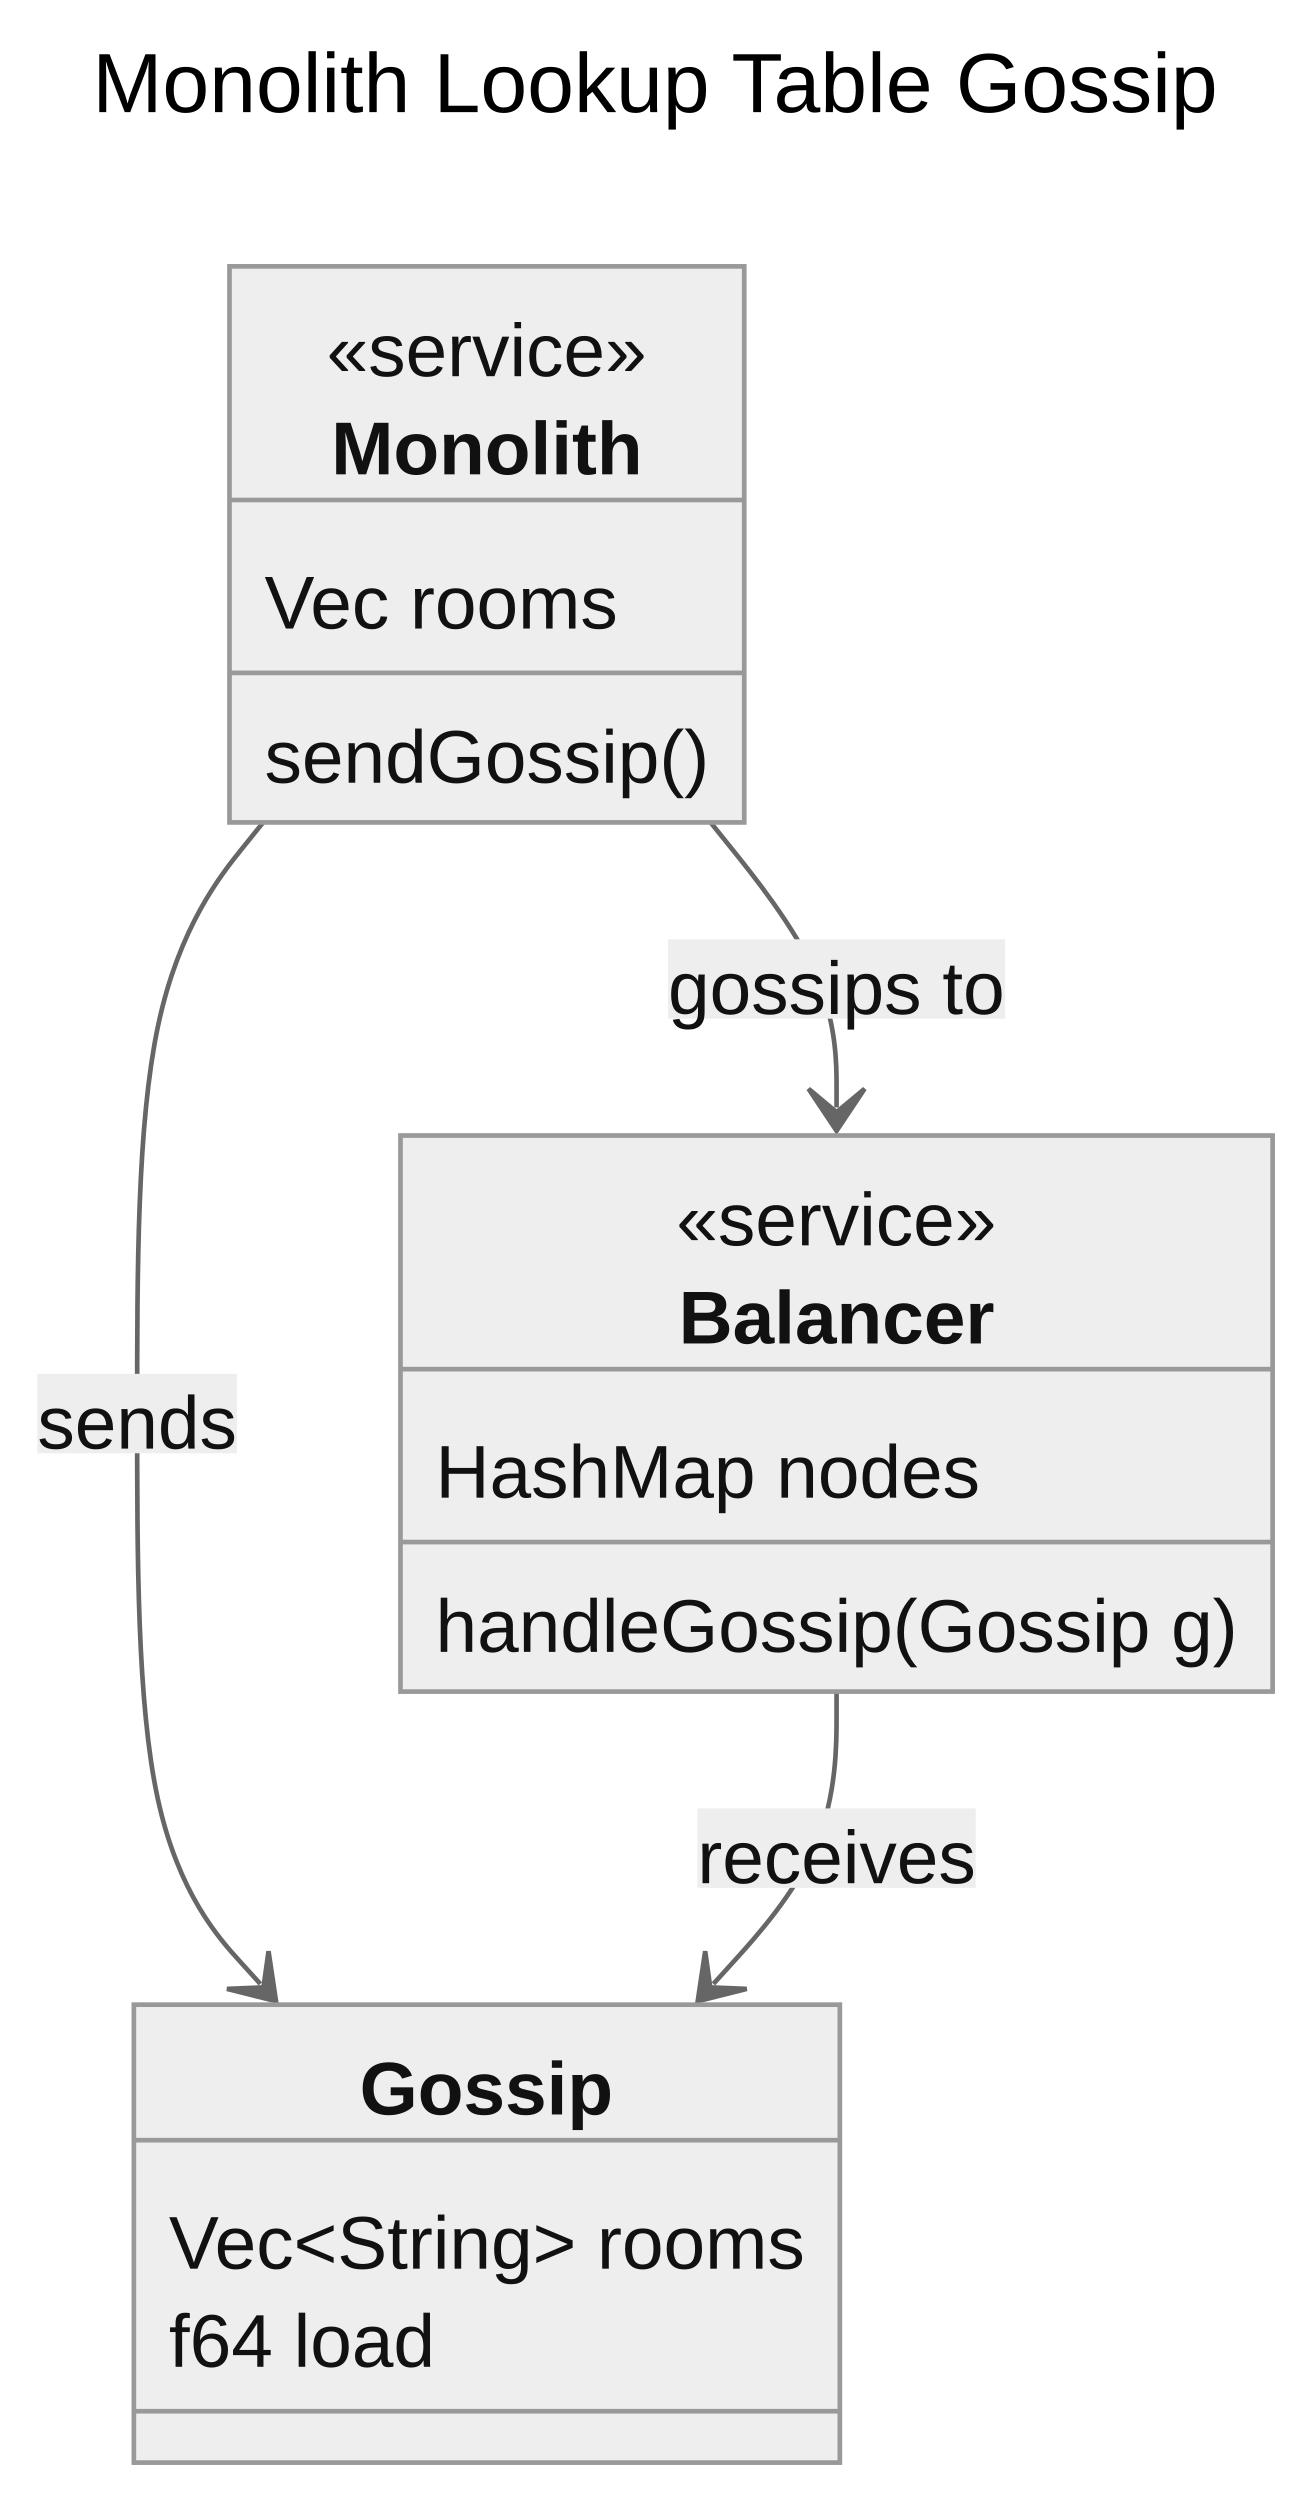
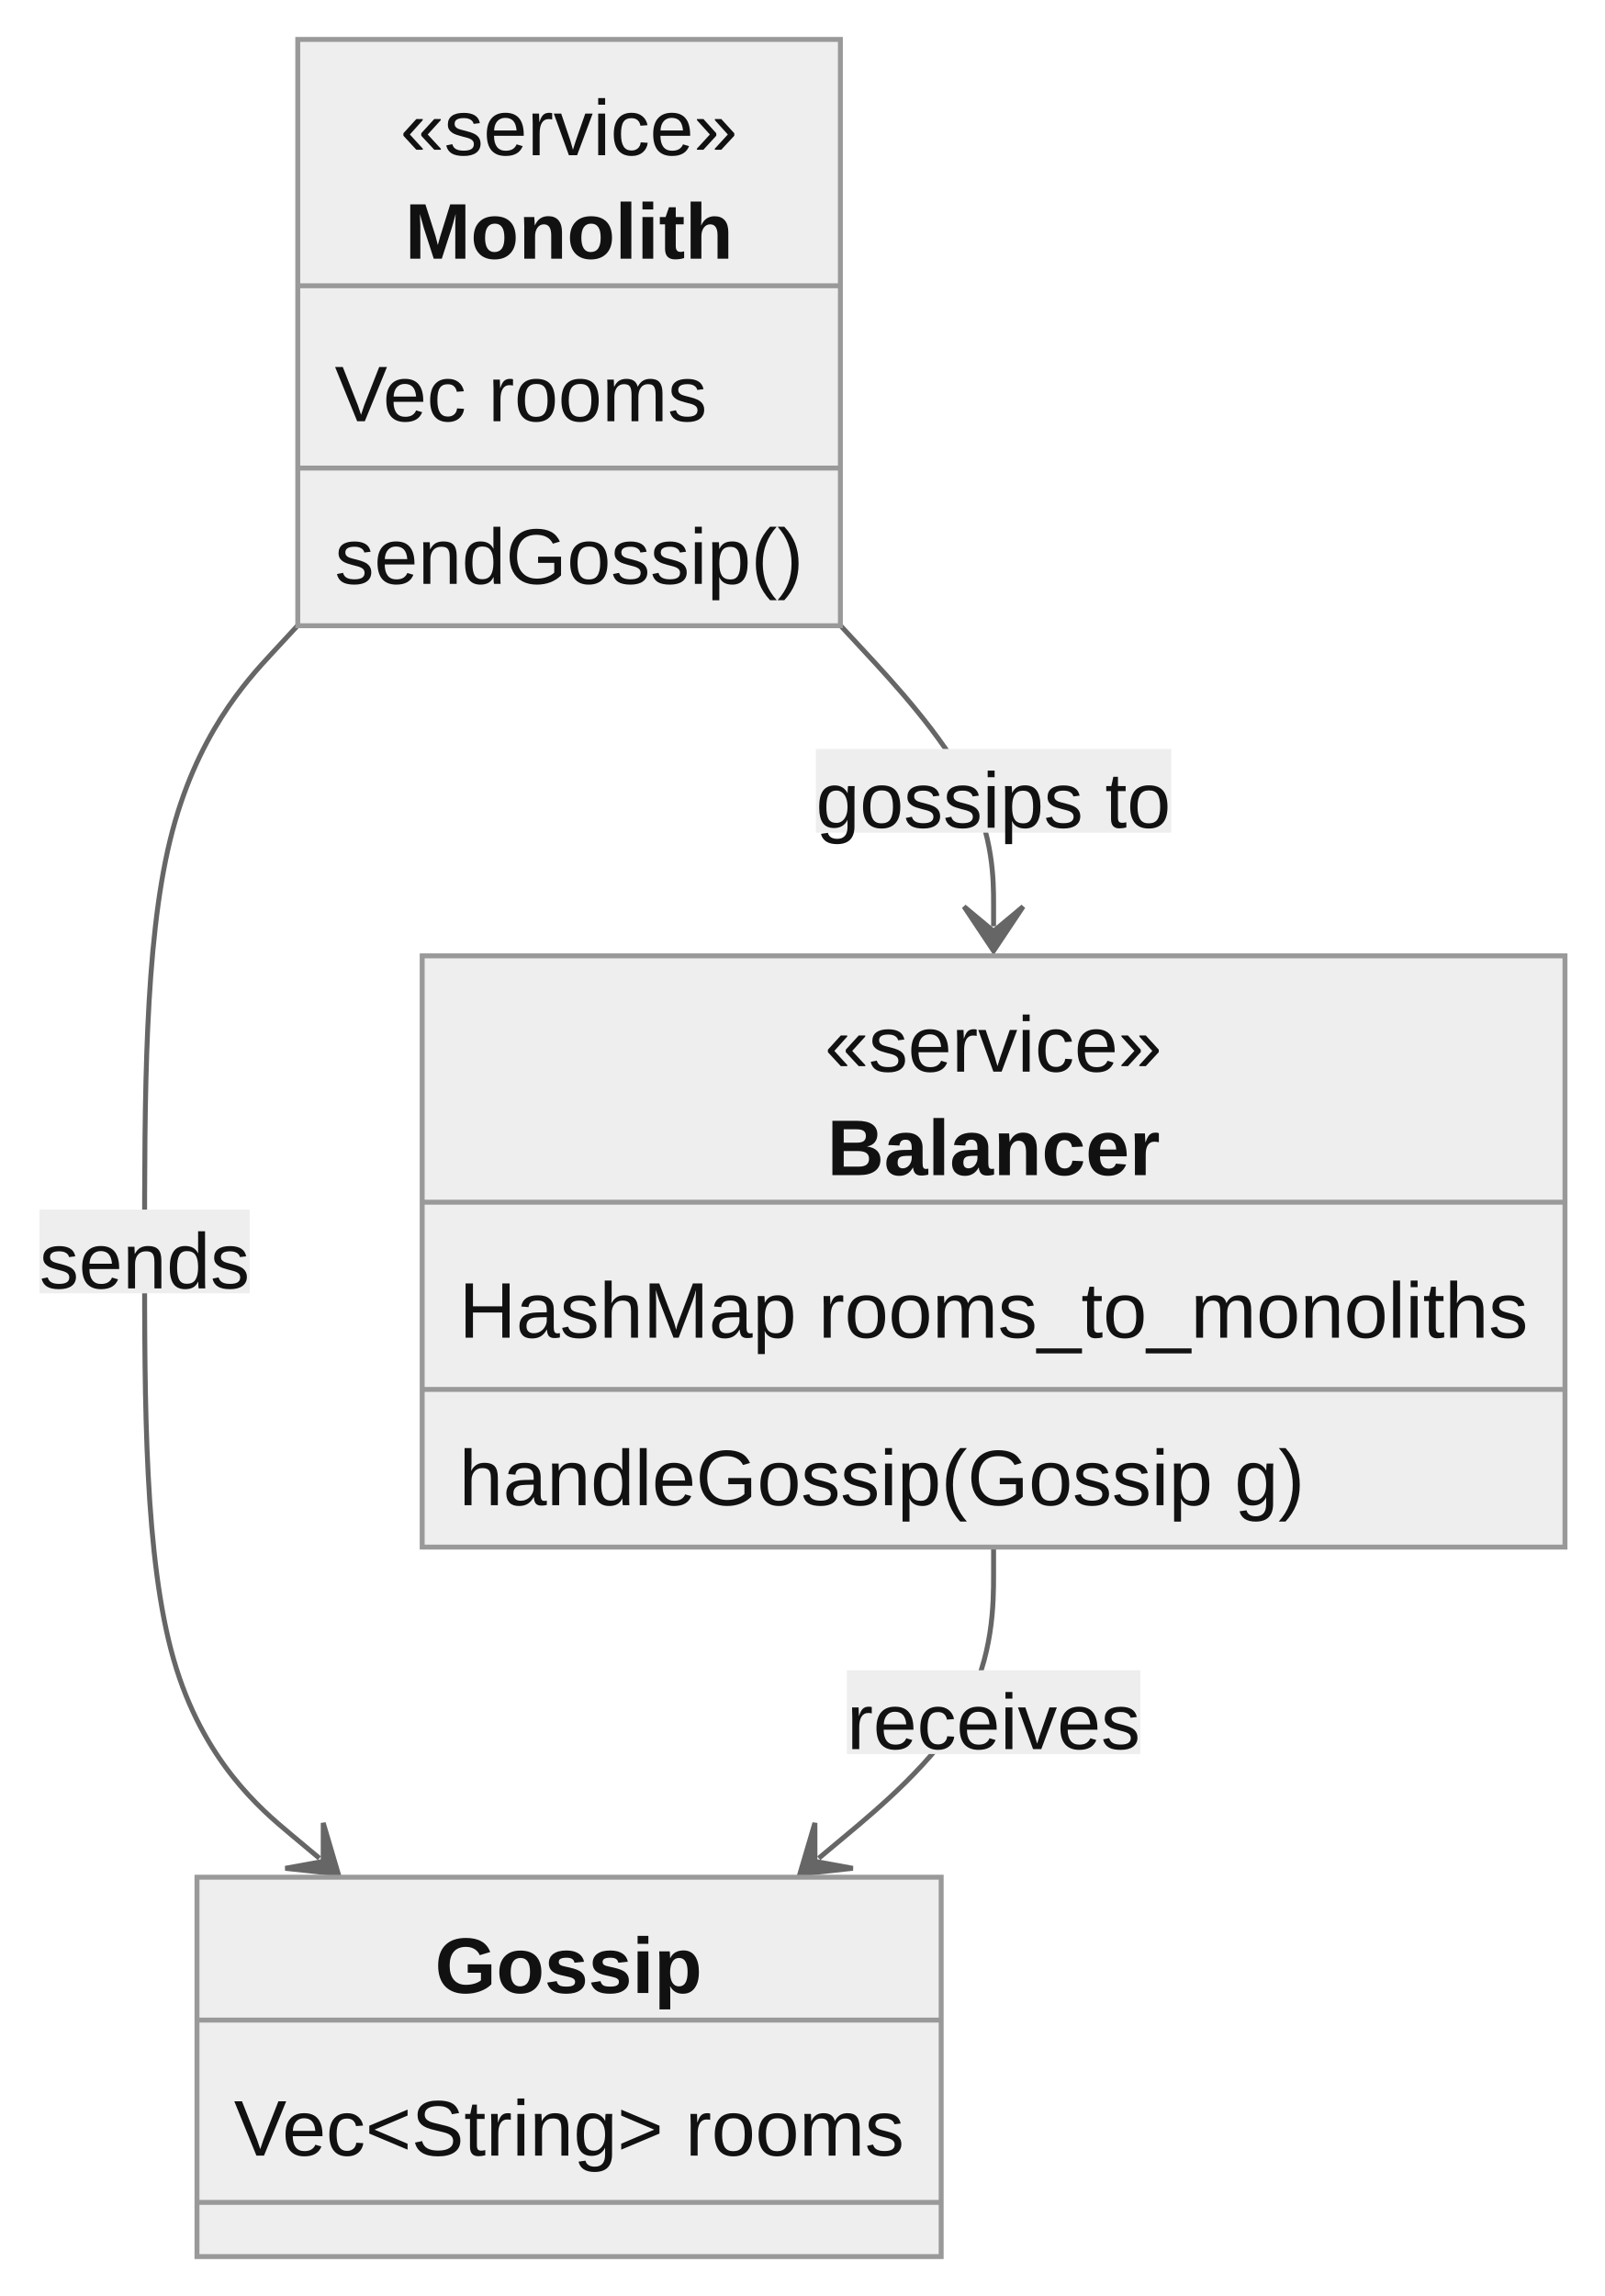
- <svg xmlns="http://www.w3.org/2000/svg" aria-roledescription="classDiagram" role="graphics-document document" viewBox="0 -49 280.344 535" style="max-width: 280.344px; background-color: white;" width="100%" id="my-svg">
+ <svg xmlns="http://www.w3.org/2000/svg" aria-roledescription="classDiagram" role="graphics-document document" viewBox="0 0 325.703 466" style="max-width: 325.703px; background-color: white;" width="100%" id="my-svg">
  <style>#my-svg{font-family:"trebuchet ms",verdana,arial,sans-serif;font-size:16px;fill:#000000;}#my-svg .error-icon{fill:#552222;}#my-svg .error-text{fill:#552222;stroke:#552222;}#my-svg .edge-thickness-normal{stroke-width:2px;}#my-svg .edge-thickness-thick{stroke-width:3.5px;}#my-svg .edge-pattern-solid{stroke-dasharray:0;}#my-svg .edge-pattern-dashed{stroke-dasharray:3;}#my-svg .edge-pattern-dotted{stroke-dasharray:2;}#my-svg .marker{fill:#666;stroke:#666;}#my-svg .marker.cross{stroke:#666;}#my-svg svg{font-family:"trebuchet ms",verdana,arial,sans-serif;font-size:16px;}#my-svg g.classGroup text{fill:#999;stroke:none;font-family:"trebuchet ms",verdana,arial,sans-serif;font-size:10px;}#my-svg g.classGroup text .title{font-weight:bolder;}#my-svg .nodeLabel,#my-svg .edgeLabel{color:#111111;}#my-svg .edgeLabel .label rect{fill:#eee;}#my-svg .label text{fill:#111111;}#my-svg .edgeLabel .label span{background:#eee;}#my-svg .classTitle{font-weight:bolder;}#my-svg .node rect,#my-svg .node circle,#my-svg .node ellipse,#my-svg .node polygon,#my-svg .node path{fill:#eee;stroke:#999;stroke-width:1px;}#my-svg .divider{stroke:#999;stroke-width:1;}#my-svg g.clickable{cursor:pointer;}#my-svg g.classGroup rect{fill:#eee;stroke:#999;}#my-svg g.classGroup line{stroke:#999;stroke-width:1;}#my-svg .classLabel .box{stroke:none;stroke-width:0;fill:#eee;opacity:0.5;}#my-svg .classLabel .label{fill:#999;font-size:10px;}#my-svg .relation{stroke:#666;stroke-width:1;fill:none;}#my-svg .dashed-line{stroke-dasharray:3;}#my-svg .dotted-line{stroke-dasharray:1 2;}#my-svg #compositionStart,#my-svg .composition{fill:#666!important;stroke:#666!important;stroke-width:1;}#my-svg #compositionEnd,#my-svg .composition{fill:#666!important;stroke:#666!important;stroke-width:1;}#my-svg #dependencyStart,#my-svg .dependency{fill:#666!important;stroke:#666!important;stroke-width:1;}#my-svg #dependencyStart,#my-svg .dependency{fill:#666!important;stroke:#666!important;stroke-width:1;}#my-svg #extensionStart,#my-svg .extension{fill:transparent!important;stroke:#666!important;stroke-width:1;}#my-svg #extensionEnd,#my-svg .extension{fill:transparent!important;stroke:#666!important;stroke-width:1;}#my-svg #aggregationStart,#my-svg .aggregation{fill:transparent!important;stroke:#666!important;stroke-width:1;}#my-svg #aggregationEnd,#my-svg .aggregation{fill:transparent!important;stroke:#666!important;stroke-width:1;}#my-svg #lollipopStart,#my-svg .lollipop{fill:#eee!important;stroke:#666!important;stroke-width:1;}#my-svg #lollipopEnd,#my-svg .lollipop{fill:#eee!important;stroke:#666!important;stroke-width:1;}#my-svg .edgeTerminals{font-size:11px;}#my-svg .classTitleText{text-anchor:middle;font-size:18px;fill:#000000;}#my-svg :root{--mermaid-font-family:"trebuchet ms",verdana,arial,sans-serif;}</style>
  <g>
    <defs>
      <marker orient="auto" markerHeight="240" markerWidth="190" refY="7" refX="18" class="marker aggregation classDiagram" id="my-svg_classDiagram-aggregationStart">
        <path d="M 18,7 L9,13 L1,7 L9,1 Z" />
      </marker>
    </defs>
    <defs>
      <marker orient="auto" markerHeight="28" markerWidth="20" refY="7" refX="1" class="marker aggregation classDiagram" id="my-svg_classDiagram-aggregationEnd">
        <path d="M 18,7 L9,13 L1,7 L9,1 Z" />
      </marker>
    </defs>
    <defs>
      <marker orient="auto" markerHeight="240" markerWidth="190" refY="7" refX="18" class="marker extension classDiagram" id="my-svg_classDiagram-extensionStart">
        <path d="M 1,7 L18,13 V 1 Z" />
      </marker>
    </defs>
    <defs>
      <marker orient="auto" markerHeight="28" markerWidth="20" refY="7" refX="1" class="marker extension classDiagram" id="my-svg_classDiagram-extensionEnd">
        <path d="M 1,1 V 13 L18,7 Z" />
      </marker>
    </defs>
    <defs>
      <marker orient="auto" markerHeight="240" markerWidth="190" refY="7" refX="18" class="marker composition classDiagram" id="my-svg_classDiagram-compositionStart">
        <path d="M 18,7 L9,13 L1,7 L9,1 Z" />
      </marker>
    </defs>
    <defs>
      <marker orient="auto" markerHeight="28" markerWidth="20" refY="7" refX="1" class="marker composition classDiagram" id="my-svg_classDiagram-compositionEnd">
        <path d="M 18,7 L9,13 L1,7 L9,1 Z" />
      </marker>
    </defs>
    <defs>
      <marker orient="auto" markerHeight="240" markerWidth="190" refY="7" refX="6" class="marker dependency classDiagram" id="my-svg_classDiagram-dependencyStart">
        <path d="M 5,7 L9,13 L1,7 L9,1 Z" />
      </marker>
    </defs>
    <defs>
      <marker orient="auto" markerHeight="28" markerWidth="20" refY="7" refX="13" class="marker dependency classDiagram" id="my-svg_classDiagram-dependencyEnd">
        <path d="M 18,7 L9,13 L14,7 L9,1 Z" />
      </marker>
    </defs>
    <defs>
      <marker orient="auto" markerHeight="240" markerWidth="190" refY="7" refX="13" class="marker lollipop classDiagram" id="my-svg_classDiagram-lollipopStart">
        <circle r="6" cy="7" cx="7" fill="transparent" stroke="black" />
      </marker>
    </defs>
    <defs>
      <marker orient="auto" markerHeight="240" markerWidth="190" refY="7" refX="1" class="marker lollipop classDiagram" id="my-svg_classDiagram-lollipopEnd">
        <circle r="6" cy="7" cx="7" fill="transparent" stroke="black" />
      </marker>
    </defs>
    <g class="root">
      <g class="clusters" />
      <g class="edgePaths">
-         <path marker-end="url(#my-svg_classDiagram-dependencyEnd)" style="fill:none" class="edge-pattern-solid relation" id="id1" d="M56.309,127L51.816,132.583C47.323,138.167,38.337,149.333,33.844,170.417C29.352,191.5,29.352,222.5,29.352,253.5C29.352,284.5,29.352,315.5,33.744,335.843C38.137,356.185,46.923,365.871,51.316,370.713L55.708,375.556" />
-         <path marker-end="url(#my-svg_classDiagram-dependencyEnd)" style="fill:none" class="edge-pattern-solid relation" id="id2" d="M179.023,313L179.023,318.583C179.023,324.167,179.023,335.333,174.631,345.759C170.238,356.185,161.452,365.871,157.059,370.713L152.667,375.556" />
-         <path marker-end="url(#my-svg_classDiagram-dependencyEnd)" style="fill:none" class="edge-pattern-solid relation" id="id3" d="M152.066,127L156.559,132.583C161.052,138.167,170.038,149.333,174.531,159.5C179.023,169.667,179.023,178.833,179.023,183.417L179.023,188" />
+         <path marker-end="url(#my-svg_classDiagram-dependencyEnd)" style="fill:none" class="edge-pattern-solid relation" id="id1" d="M60.449,126.94L55.266,132.533C50.083,138.126,39.717,149.313,34.535,170.49C29.352,191.667,29.352,222.833,29.352,254C29.352,285.167,29.352,316.333,35.267,336.859C41.182,357.384,53.012,367.269,58.928,372.211L64.843,377.153" />
+         <path marker-end="url(#my-svg_classDiagram-dependencyEnd)" style="fill:none" class="edge-pattern-solid relation" id="id2" d="M201.703,314L201.703,319.583C201.703,325.167,201.703,336.333,195.788,346.859C189.873,357.384,178.042,367.269,172.127,372.211L166.212,377.153" />
+         <path marker-end="url(#my-svg_classDiagram-dependencyEnd)" style="fill:none" class="edge-pattern-solid relation" id="id3" d="M170.605,126.94L175.788,132.533C180.971,138.126,191.337,149.313,196.52,159.49C201.703,169.667,201.703,178.833,201.703,183.417L201.703,188" />
      </g>
      <g class="edgeLabels">
-         <g transform="translate(29.35156, 253.5)" class="edgeLabel">
+         <g transform="translate(29.35156, 254)" class="edgeLabel">
          <g transform="translate(-21.35156, -8.5)" class="label">
            <rect height="17" width="42.703" ry="0" rx="0" />
            <text style="">
              <tspan class="row" x="0" dy="1em" xml:space="preserve">sends</tspan>
            </text>
          </g>
        </g>
-         <g transform="translate(179.0234, 346.5)" class="edgeLabel">
+         <g transform="translate(201.7031, 347.5)" class="edgeLabel">
          <g transform="translate(-29.78906, -8.5)" class="label">
            <rect height="17" width="59.578" ry="0" rx="0" />
            <text style="">
              <tspan class="row" x="0" dy="1em" xml:space="preserve">receives</tspan>
            </text>
          </g>
        </g>
-         <g transform="translate(179.0234, 160.5)" class="edgeLabel">
+         <g transform="translate(201.7031, 160.5)" class="edgeLabel">
          <g transform="translate(-36.07031, -8.5)" class="label">
            <rect height="17" width="72.141" ry="0" rx="0" />
            <text style="">
              <tspan class="row" x="0" dy="1em" xml:space="preserve">gossips to</tspan>
            </text>
          </g>
        </g>
      </g>
      <g class="nodes">
-         <g transform="translate(179.0234, 253.5)" id="classId-Balancer-0" class="node default">
-           <rect height="119" width="186.641" y="-59.5" x="-93.32" class="outer title-state" />
-           <line y2="-9.5" y1="-9.5" x2="93.32" x1="-93.32" class="divider" />
-           <line y2="27.5" y1="27.5" x2="93.32" x1="-93.32" class="divider" />
+         <g transform="translate(201.7031, 254)" id="classId-Balancer-0" class="node default">
+           <rect height="120" width="232" y="-60" x="-116" class="outer title-state" />
+           <line y2="-10" y1="-10" x2="116" x1="-116" class="divider" />
+           <line y2="28" y1="28" x2="116" x1="-116" class="divider" />
          <g class="label">
-             <text transform="translate( -34.28906, -52)" style="">
+             <text transform="translate( -34.28906, -52.5)" style="">
              <tspan class="title-row" x="0" dy="1em" xml:space="preserve">«service»</tspan>
            </text>
-             <text transform="translate( -33.79688, -31)" class="classTitle" style="">
+             <text transform="translate( -33.79688, -31.5)" class="classTitle" style="">
              <tspan class="title-row" x="0" dy="1em" xml:space="preserve">Balancer</tspan>
            </text>
-             <text transform="translate( -85.82031, 2)" style="">
-               <tspan class="title-row" x="0" dy="1em" xml:space="preserve">HashMap nodes</tspan>
+             <text transform="translate( -108.5, 1.5)" style="">
+               <tspan class="title-row" x="0" dy="1em" xml:space="preserve">HashMap rooms_to_monoliths</tspan>
            </text>
-             <text transform="translate( -85.82031, 35)" style="">
+             <text transform="translate( -108.5, 35.5)" style="">
              <tspan class="title-row" x="0" dy="1em" xml:space="preserve">handleGossip(Gossip g)</tspan>
            </text>
          </g>
        </g>
-         <g transform="translate(104.1875, 67.5)" id="classId-Monolith-1" class="node default">
+         <g transform="translate(115.5273, 67.5)" id="classId-Monolith-1" class="node default">
          <rect height="119" width="110.156" y="-59.5" x="-55.078" class="outer title-state" />
          <line y2="-9.5" y1="-9.5" x2="55.078" x1="-55.078" class="divider" />
          <line y2="27.5" y1="27.5" x2="55.078" x1="-55.078" class="divider" />
          <g class="label">
            <text transform="translate( -34.28906, -52)" style="">
              <tspan class="title-row" x="0" dy="1em" xml:space="preserve">«service»</tspan>
            </text>
            <text transform="translate( -33.32031, -31)" class="classTitle" style="">
              <tspan class="title-row" x="0" dy="1em" xml:space="preserve">Monolith</tspan>
            </text>
            <text transform="translate( -47.57812, 2)" style="">
              <tspan class="title-row" x="0" dy="1em" xml:space="preserve">Vec rooms</tspan>
            </text>
            <text transform="translate( -47.57812, 35)" style="">
              <tspan class="title-row" x="0" dy="1em" xml:space="preserve">sendGossip()</tspan>
            </text>
          </g>
        </g>
-         <g transform="translate(104.1875, 429)" id="classId-Gossip-2" class="node default">
-           <rect height="98" width="151.078" y="-49" x="-75.539" class="outer title-state" />
-           <line y2="-20" y1="-20" x2="75.539" x1="-75.539" class="divider" />
-           <line y2="38" y1="38" x2="75.539" x1="-75.539" class="divider" />
+         <g transform="translate(115.5273, 419.5)" id="classId-Gossip-2" class="node default">
+           <rect height="77" width="151.078" y="-38.5" x="-75.539" class="outer title-state" />
+           <line y2="-9.5" y1="-9.5" x2="75.539" x1="-75.539" class="divider" />
+           <line y2="27.5" y1="27.5" x2="75.539" x1="-75.539" class="divider" />
          <g class="label">
            <text style="">
              <tspan class="title-row" x="0" dy="1em" xml:space="preserve" />
            </text>
-             <text transform="translate( -27.23047, -41.5)" class="classTitle" style="">
+             <text transform="translate( -27.23047, -31)" class="classTitle" style="">
              <tspan class="title-row" x="0" dy="1em" xml:space="preserve">Gossip</tspan>
            </text>
-             <text transform="translate( -68.03906, -8.5)" style="">
+             <text transform="translate( -68.03906, 2)" style="">
              <tspan class="title-row" x="0" dy="1em" xml:space="preserve">Vec&lt;String&gt; rooms</tspan>
-             </text>
-             <text transform="translate( -68.03906, 12.5)" style="">
-               <tspan class="title-row" x="0" dy="1em" xml:space="preserve">f64 load</tspan>
            </text>
          </g>
        </g>
      </g>
    </g>
  </g>
-   <text class="classTitleText" y="-25" x="140.172">Monolith Lookup Table Gossip</text>
</svg>
